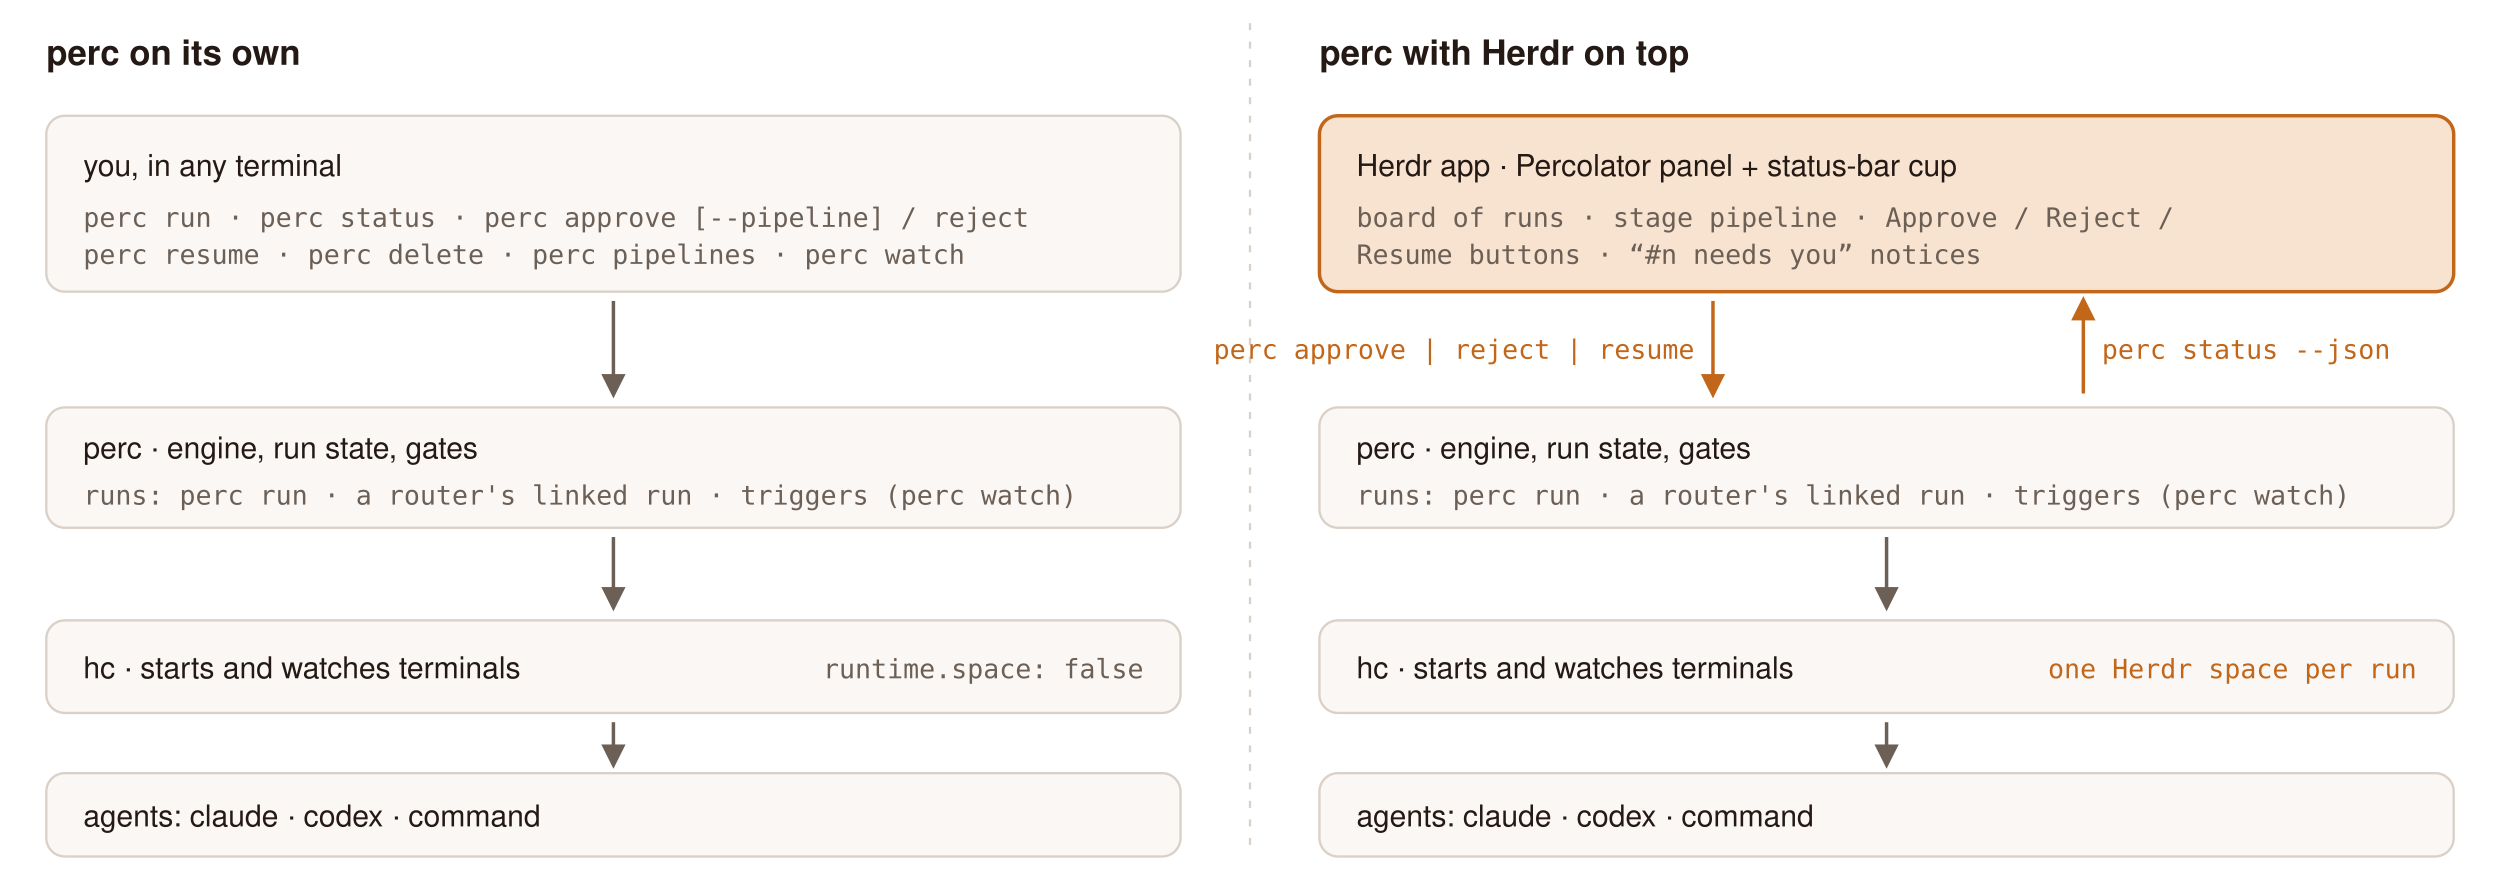
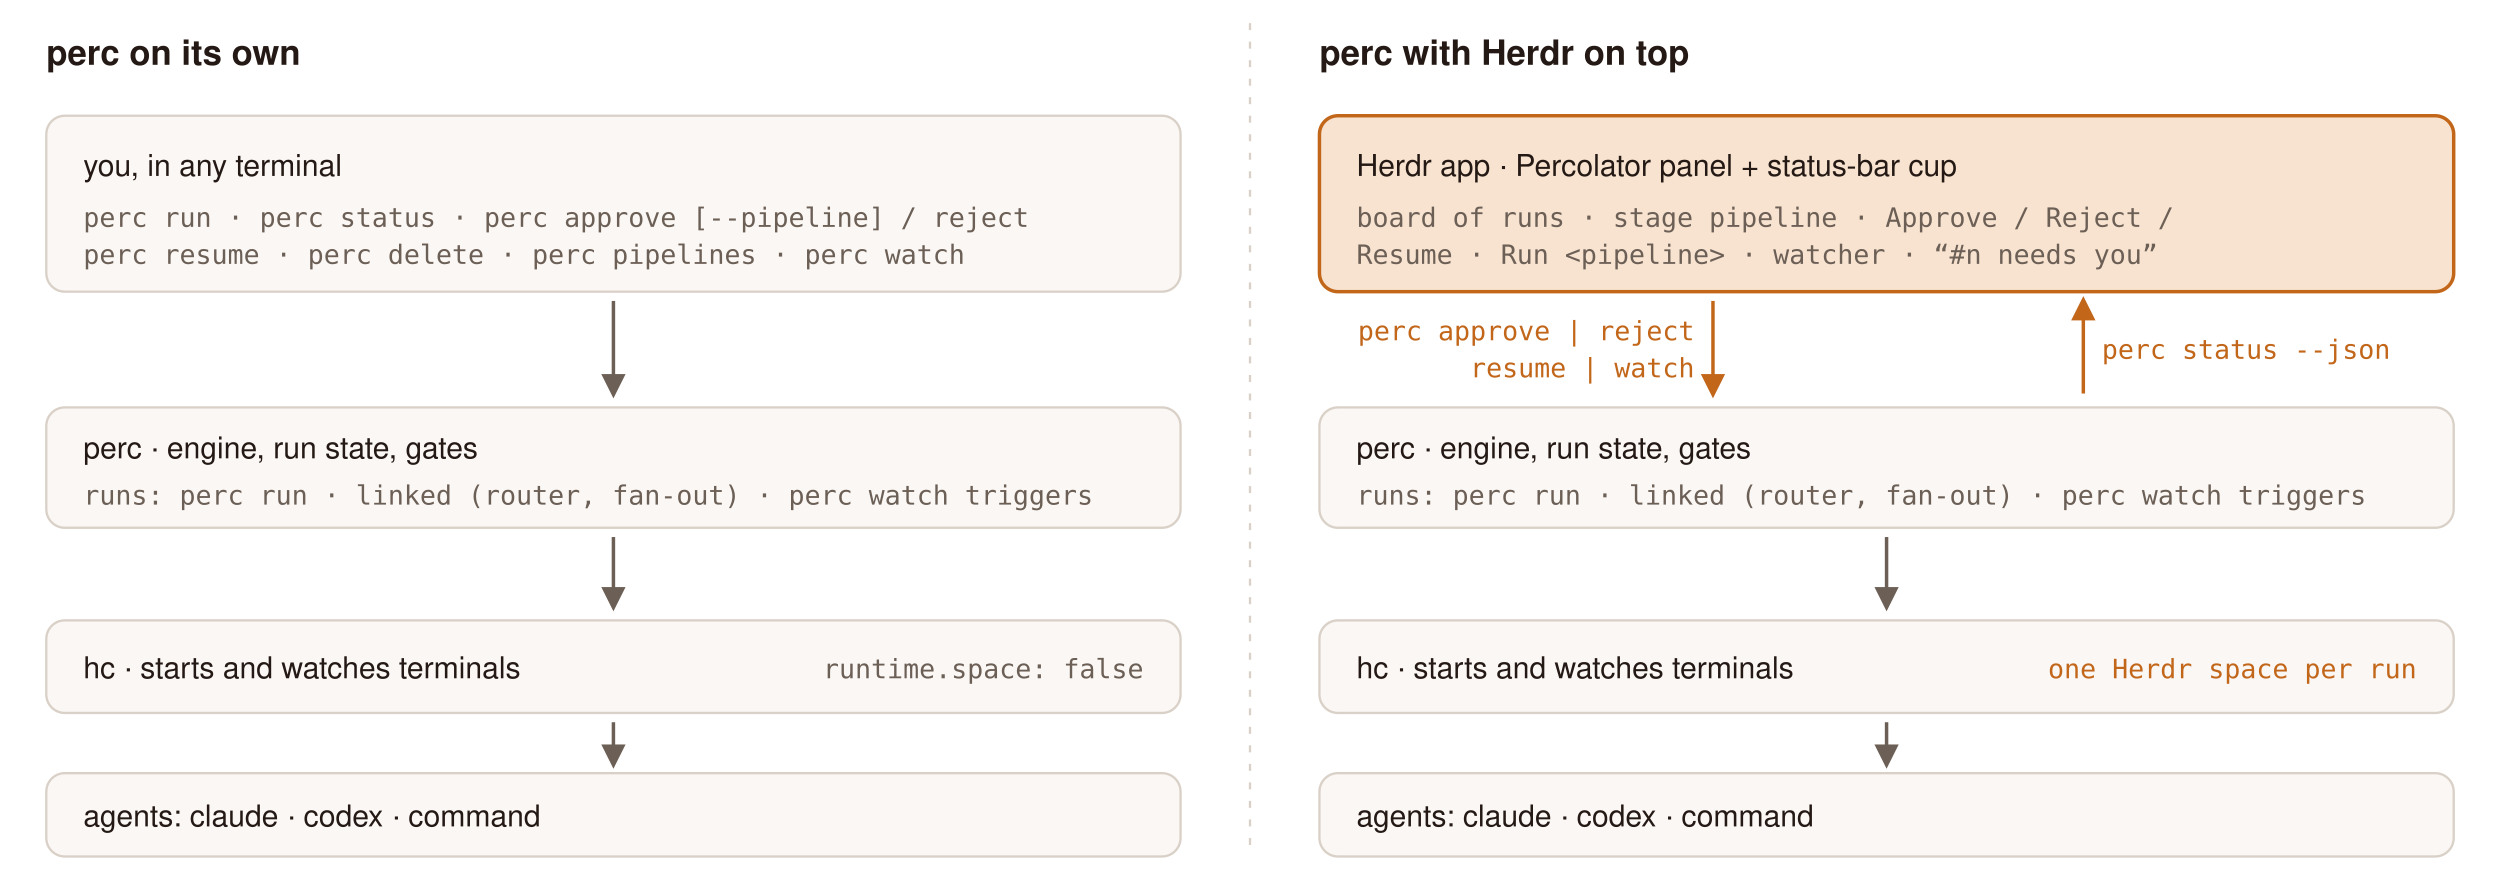
- <svg xmlns="http://www.w3.org/2000/svg" viewBox="0 0 1080 380" width="1080" height="380" role="img" aria-label="Two setups side by side. On its own you drive perc from a terminal: perc run, status, approve or reject (with --pipeline at a router's pick-pipeline gate), resume, delete, pipelines and watch. With Herdr, the panel and cup read perc status --json and run perc approve, reject and resume for you. In both, perc starts runs from perc run, from a router's route step as linked runs, and from triggers while perc watch runs; hc and the agents are the same in both.">
+ <svg xmlns="http://www.w3.org/2000/svg" viewBox="0 0 1080 380" width="1080" height="380" role="img" aria-label="Two setups side by side. On its own you drive perc from a terminal: perc run, status, approve or reject (with --pipeline at a router's pick-pipeline gate), resume, delete, pipelines and watch. With Herdr, the panel and cup read perc status --json and run perc approve (with --pipeline from a Run pipeline button), reject, resume and watch for you. In both, perc starts runs from perc run, from a router's route step or a fan-out as linked runs, and from triggers while perc watch runs; hc and the agents are the same in both.">
  <style>
.ink{fill:#241914}.mut{fill:#6c5f56}.acc{fill:#c2661a}.wait{fill:#d94a33}.pass{fill:#3f74d8}.surf{fill:#faf7f4}
.s-line{stroke:#d9d0c7}.s-mut{stroke:#6c5f56}.s-acc{stroke:#c2661a}.s-wait{stroke:#d94a33}.s-ink{stroke:#241914}.s-pass{stroke:#3f74d8}
.box{fill:#faf7f4;stroke:#d9d0c7}.box-acc{fill:#f7e3cf;stroke:#c2661a}
.t12{font:600 12px -apple-system, 'Segoe UI', Helvetica, Arial, sans-serif;letter-spacing:.06em}.t13{font:500 13px -apple-system, 'Segoe UI', Helvetica, Arial, sans-serif}.hd{font:700 15px -apple-system, 'Segoe UI', Helvetica, Arial, sans-serif}.tm{font:11.5px ui-monospace, SFMono-Regular, 'Cascadia Code', Consolas, monospace}
</style>
  <defs>
    <marker id="am" viewBox="0 0 10 10" refX="8" refY="5" markerWidth="7" markerHeight="7" orient="auto-start-reverse">
      <path d="M0 0L10 5L0 10z" class="mut" />
    </marker>
    <marker id="aa" viewBox="0 0 10 10" refX="8" refY="5" markerWidth="7" markerHeight="7" orient="auto-start-reverse">
      <path d="M0 0L10 5L0 10z" class="acc" />
    </marker>
    <marker id="aw" viewBox="0 0 10 10" refX="8" refY="5" markerWidth="7" markerHeight="7" orient="auto-start-reverse">
      <path d="M0 0L10 5L0 10z" class="wait" />
    </marker>
  </defs>
  <text x="20" y="28" class="hd ink">perc on its own</text>
  <text x="570" y="28" class="hd ink">perc with Herdr on top</text>
  <line x1="540" y1="10" x2="540" y2="370" class="s-line" stroke-dasharray="3 5" />
  <rect x="20" y="50" width="490" height="76" rx="8" class="box" />
  <text x="36" y="76" class="t13 ink">you, in any terminal</text>
  <text x="36" y="98" class="tm mut">perc run · perc status · perc approve [--pipeline] / reject</text>
  <text x="36" y="114" class="tm mut">perc resume · perc delete · perc pipelines · perc watch</text>
  <line x1="265" y1="130" x2="265" y2="170" class="s-mut" stroke-width="1.5" marker-end="url(#am)" />
  <rect x="570" y="50" width="490" height="76" rx="8" class="box-acc" stroke-width="1.5" />
  <text x="586" y="76" class="t13 ink">Herdr app · Percolator panel + status-bar cup</text>
  <text x="586" y="98" class="tm mut">board of runs · stage pipeline · Approve / Reject /</text>
-   <text x="586" y="114" class="tm mut">Resume buttons · “#n needs you” notices</text>
+   <text x="586" y="114" class="tm mut">Resume · Run &lt;pipeline&gt; · watcher · “#n needs you”</text>
  <line x1="740" y1="130" x2="740" y2="170" class="s-acc" stroke-width="1.5" marker-end="url(#aa)" />
-   <text x="732" y="155" class="tm acc" text-anchor="end">perc approve | reject | resume</text>
+   <text x="732" y="147" class="tm acc" text-anchor="end">perc approve | reject</text>
+   <text x="732" y="163" class="tm acc" text-anchor="end">resume | watch</text>
  <line x1="900" y1="170" x2="900" y2="130" class="s-acc" stroke-width="1.5" marker-end="url(#aa)" />
  <text x="908" y="155" class="tm acc">perc status --json</text>
  <rect x="20" y="176" width="490" height="52" rx="8" class="box" />
  <text x="36" y="198" class="t13 ink">perc · engine, run state, gates</text>
-   <text x="36" y="218" class="tm mut">runs: perc run · a router's linked run · triggers (perc watch)</text>
+   <text x="36" y="218" class="tm mut">runs: perc run · linked (router, fan-out) · perc watch triggers</text>
  <line x1="265" y1="232" x2="265" y2="262" class="s-mut" stroke-width="1.5" marker-end="url(#am)" />
  <rect x="20" y="268" width="490" height="40" rx="8" class="box" />
  <text x="36" y="293" class="t13 ink">hc · starts and watches terminals</text>
  <line x1="265" y1="312" x2="265" y2="330" class="s-mut" stroke-width="1.5" marker-end="url(#am)" />
  <rect x="20" y="334" width="490" height="36" rx="8" class="box" />
  <text x="36" y="357" class="t13 ink">agents: claude · codex · command</text>
  <rect x="570" y="176" width="490" height="52" rx="8" class="box" />
  <text x="586" y="198" class="t13 ink">perc · engine, run state, gates</text>
-   <text x="586" y="218" class="tm mut">runs: perc run · a router's linked run · triggers (perc watch)</text>
+   <text x="586" y="218" class="tm mut">runs: perc run · linked (router, fan-out) · perc watch triggers</text>
  <line x1="815" y1="232" x2="815" y2="262" class="s-mut" stroke-width="1.5" marker-end="url(#am)" />
  <rect x="570" y="268" width="490" height="40" rx="8" class="box" />
  <text x="586" y="293" class="t13 ink">hc · starts and watches terminals</text>
  <line x1="815" y1="312" x2="815" y2="330" class="s-mut" stroke-width="1.5" marker-end="url(#am)" />
  <rect x="570" y="334" width="490" height="36" rx="8" class="box" />
  <text x="586" y="357" class="t13 ink">agents: claude · codex · command</text>
  <text x="494" y="293" class="tm mut" text-anchor="end">runtime.space: false</text>
  <text x="1044" y="293" class="tm acc" text-anchor="end">one Herdr space per run</text>
</svg>
